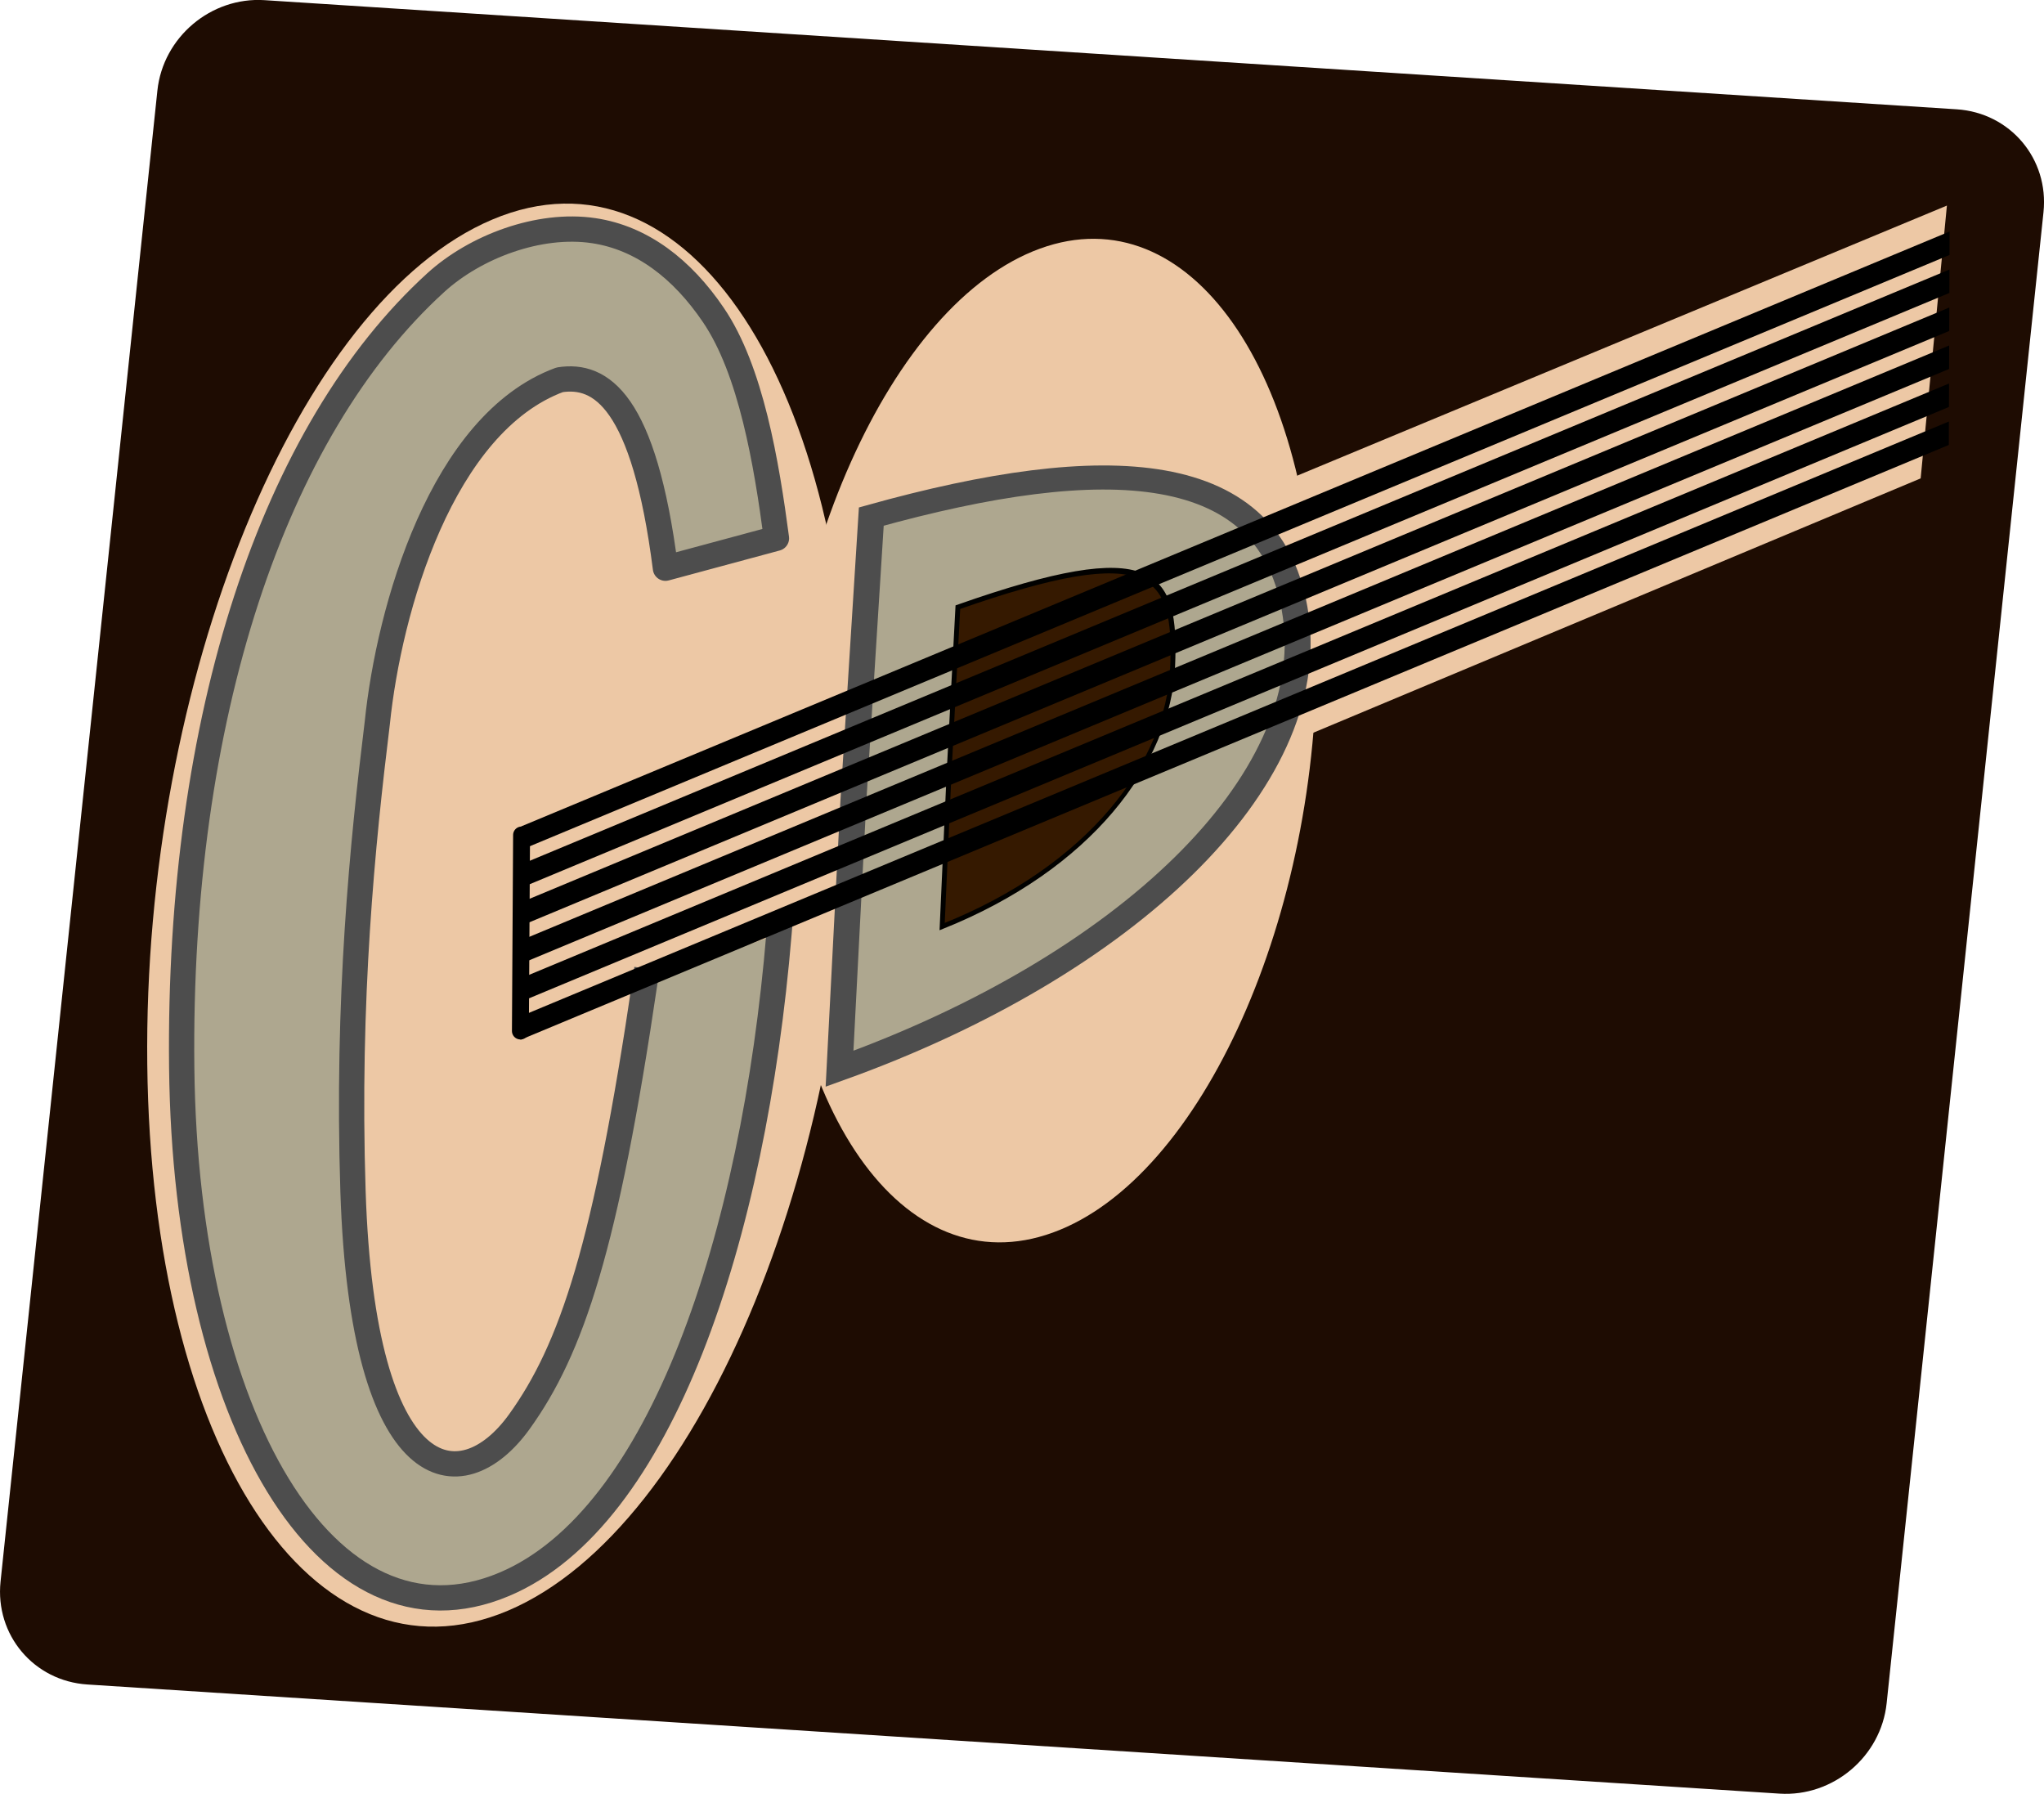
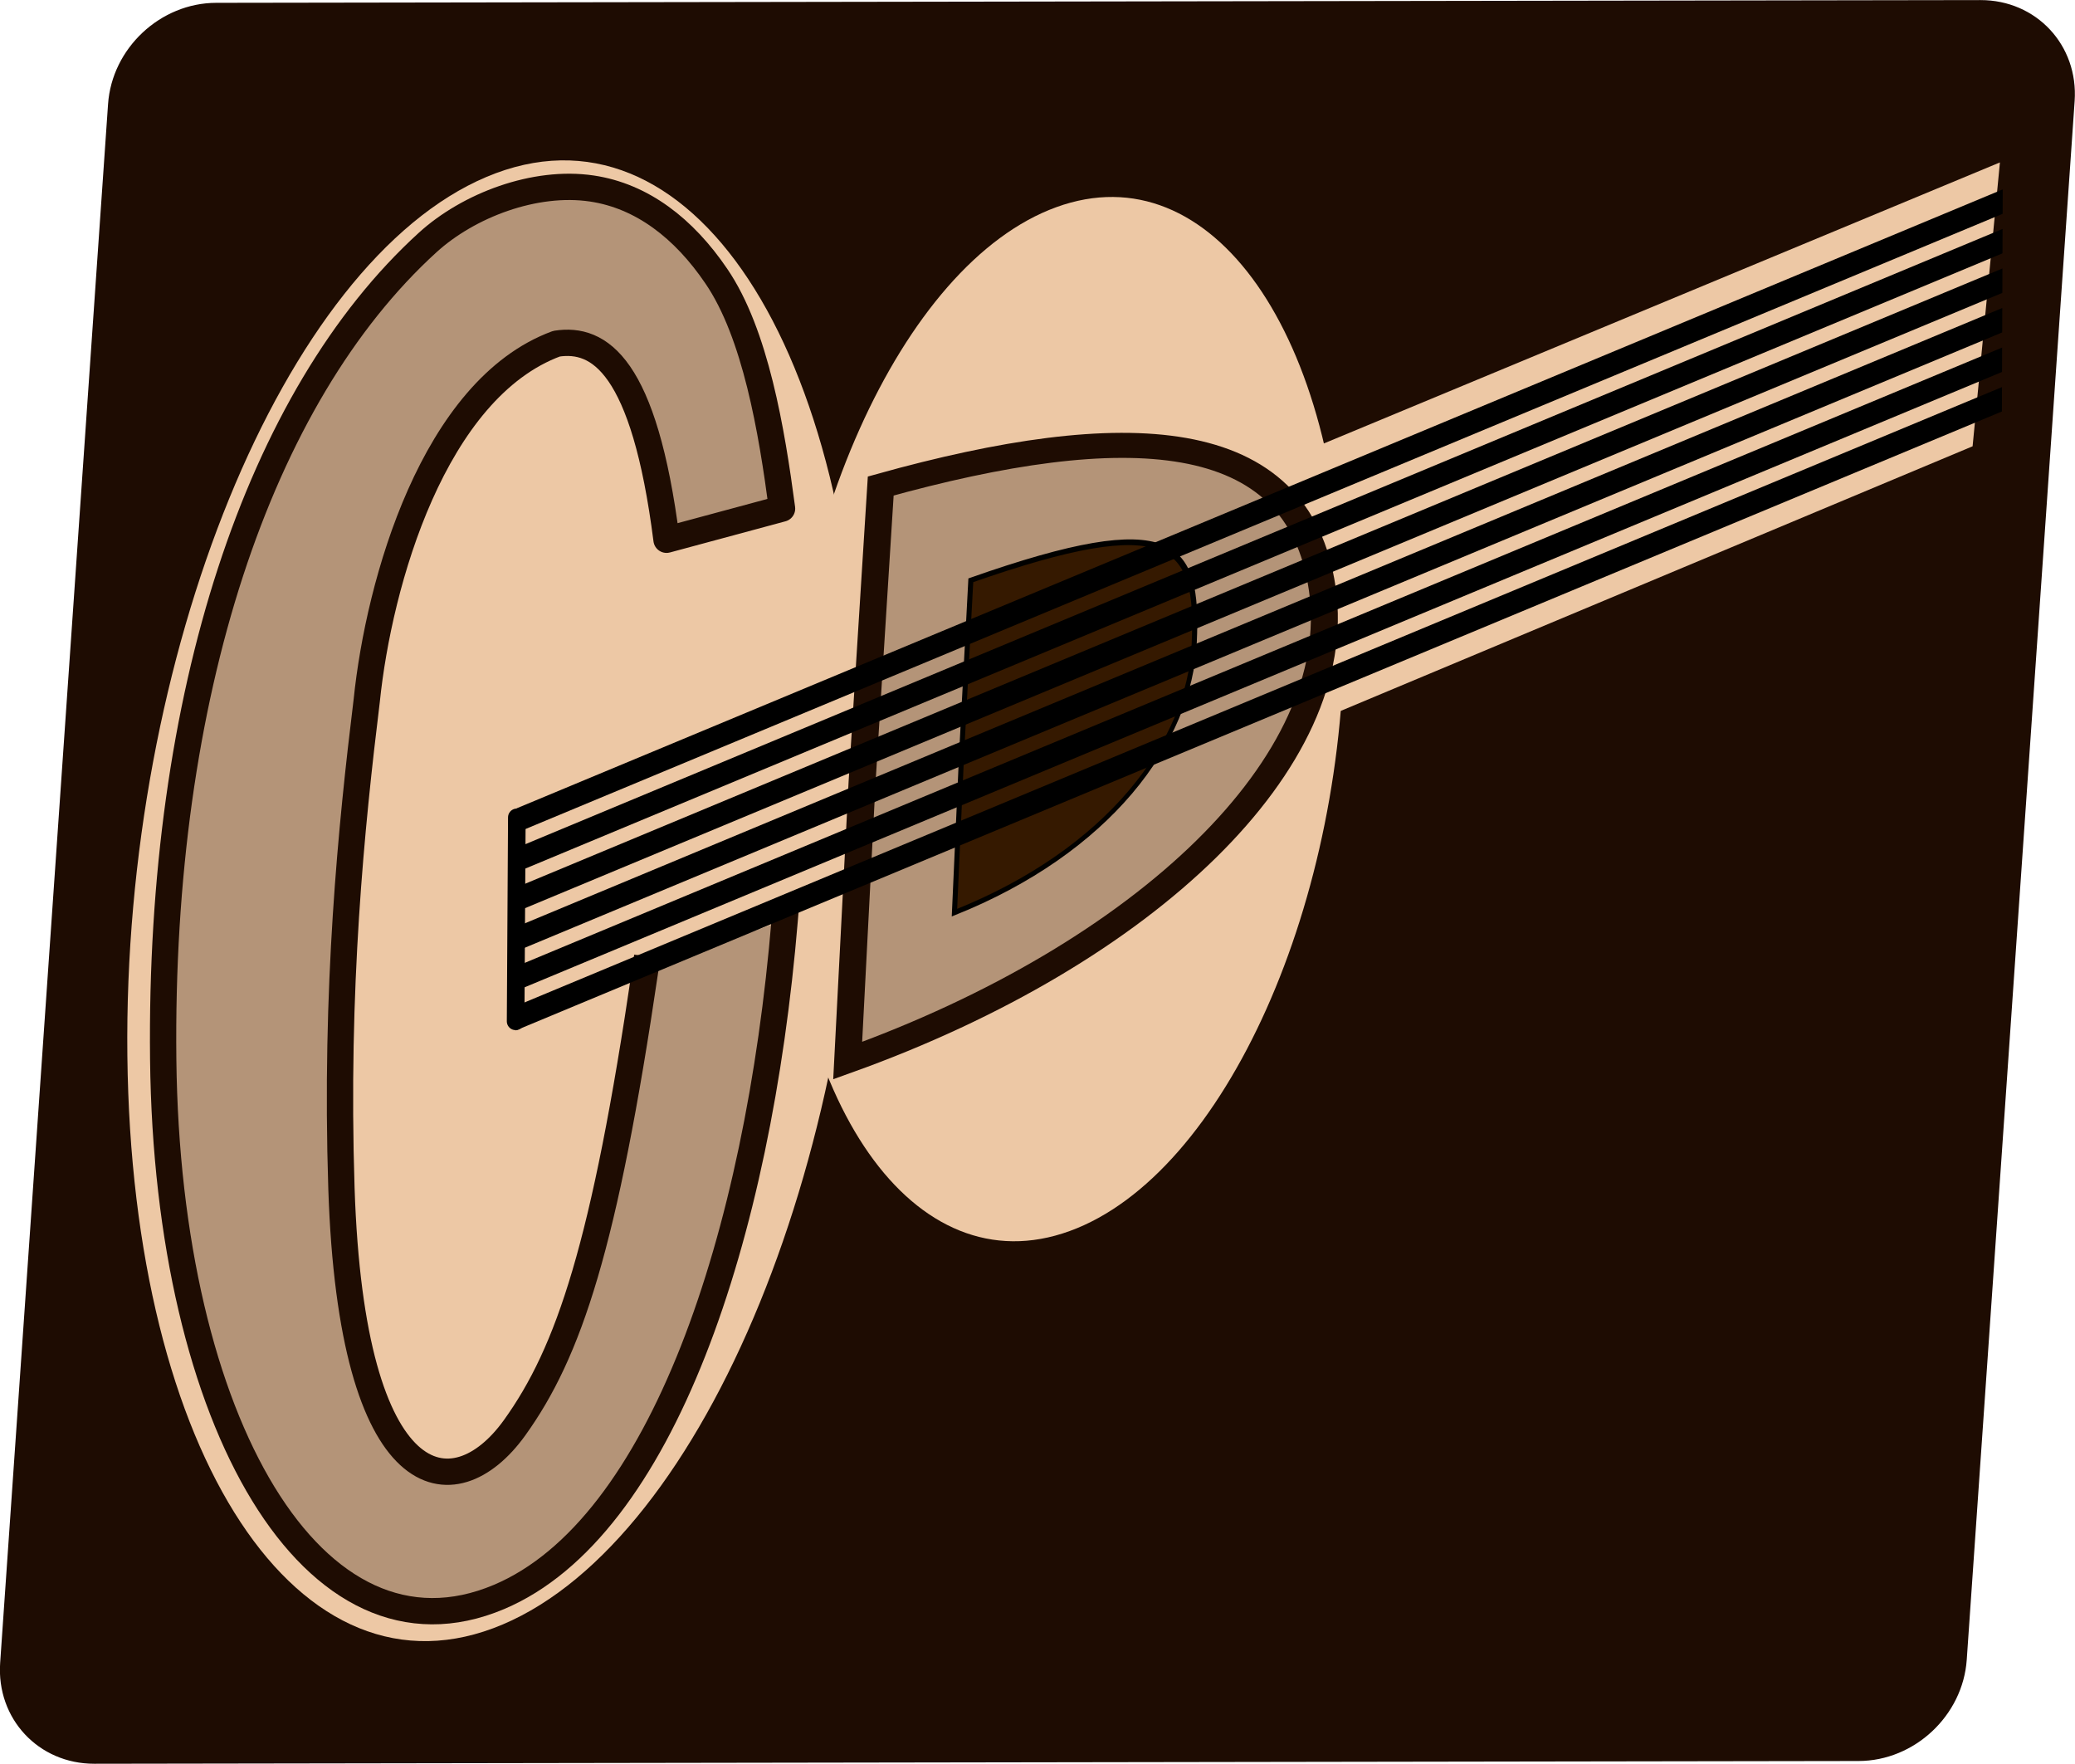
- <svg xmlns="http://www.w3.org/2000/svg" width="39.733" height="34.867" viewBox="0 0 10.513 9.225" version="1.1" id="svg1" xml:space="preserve">
+ <svg xmlns="http://www.w3.org/2000/svg" width="371.397" height="315.623" viewBox="0 0 98.265 83.509" version="1.1" id="svg1" xml:space="preserve">
  <defs id="defs1" />
-   <g id="layer1" transform="translate(-42.41539,-115.151)">
-     <rect style="fill:#1e0c02;fill-opacity:1;stroke:none;stroke-width:0.36;stroke-linejoin:bevel;stroke-opacity:1;stroke-dasharray:none" id="rect11" width="9.721" height="8.71" x="55.129" y="112.187" transform="matrix(0.9979267,0.06436009,-0.1046244,0.9945118,0,0)" ry="0.5" rx="0.5" />
-     <path id="rect10" style="fill:#edc8a5;stroke-width:0.336;stroke-linejoin:bevel;fill-opacity:1" d="m 48.274,117.935 4.155,-1.727 -0.135,1.403 -3.888,1.628 z" />
+   <g id="layer1" transform="matrix(9.580488,0,0,9.580488,-407.5855,-1105.639)">
+     <rect style="fill:#1e0c02;fill-opacity:1;stroke:none;stroke-width:0.361;stroke-linejoin:bevel;stroke-dasharray:none;stroke-opacity:1" id="rect11" width="9.721" height="8.724" x="51.108" y="115.776" transform="matrix(0.9999988,-0.00155568,-0.06906428,0.9976122,0,0)" ry="0.501" rx="0.5" />
+     <path id="rect10" style="fill:#edc8a5;fill-opacity:1;stroke-width:0.336;stroke-linejoin:bevel" d="m 48.274,117.935 4.155,-1.727 -0.135,1.403 -3.888,1.628 z" />
    <rect style="fill:#edc8a5;fill-opacity:1;stroke:none;stroke-width:0.367;stroke-linejoin:bevel;stroke-opacity:1" id="rect4" width="3.94" height="7.155" x="45.197" y="134.647" ry="4.182" rx="3.669" transform="matrix(0.9211405,-0.3892301,0.0111415,0.9999379,0,0)" />
    <rect style="fill:#edc8a5;fill-opacity:1;stroke:none;stroke-width:0.513;stroke-linejoin:bevel;stroke-dasharray:none;stroke-opacity:1" id="rect5" width="2.957" height="5.061" x="47.503" y="133.162" ry="2.996" rx="2.213" transform="matrix(0.9399226,-0.3413876,0.01296162,0.999916,0,0)" />
-     <path id="path3" style="display:inline;fill:#aea78f;fill-opacity:1;stroke:#4d4d4d;stroke-width:0.13;stroke-linecap:square;stroke-linejoin:round;stroke-dasharray:none;stroke-opacity:1" d="m 46.422,119.953 c -0.13,1.562 -0.608,3.005 -1.412,3.345 -0.913,0.386 -1.64,-0.858 -1.66,-2.657 -0.02,-1.799 0.471,-3.276 1.307,-4.037 0.202,-0.184 0.53,-0.309 0.812,-0.267 0.248,0.037 0.455,0.197 0.615,0.433 0.194,0.284 0.274,0.764 0.325,1.149 l -0.571,0.154 c -0.11,-0.862 -0.332,-1.002 -0.544,-0.969 -0.607,0.224 -0.878,1.179 -0.938,1.764 -0.076,0.619 -0.157,1.422 -0.125,2.41 0.05,1.528 0.557,1.598 0.855,1.185 0.27,-0.375 0.446,-0.901 0.647,-2.266" transform="translate(-1.3120163e-6)" />
+     <path id="path3" style="display:inline;fill:#1e0c02;fill-opacity:0.277;stroke:#1e0c02;stroke-width:0.13;stroke-linecap:square;stroke-linejoin:round;stroke-dasharray:none;stroke-opacity:1" d="m 46.422,119.953 c -0.13,1.562 -0.608,3.005 -1.412,3.345 -0.913,0.386 -1.64,-0.858 -1.66,-2.657 -0.02,-1.799 0.471,-3.276 1.307,-4.037 0.202,-0.184 0.53,-0.309 0.812,-0.267 0.248,0.037 0.455,0.197 0.615,0.433 0.194,0.284 0.274,0.764 0.325,1.149 l -0.571,0.154 c -0.11,-0.862 -0.332,-1.002 -0.544,-0.969 -0.607,0.224 -0.878,1.179 -0.938,1.764 -0.076,0.619 -0.157,1.422 -0.125,2.41 0.05,1.528 0.557,1.598 0.855,1.185 0.27,-0.375 0.446,-0.901 0.647,-2.266" transform="translate(-1.3120163e-6)" />
    <g id="g18" transform="matrix(1.002208,0,0,0.9307749,-0.105771,8.165814)">
-       <path id="path4" style="display:inline;fill:#aea78f;fill-opacity:1;stroke:#4d4d4d;stroke-width:0.133;stroke-linecap:round;stroke-dasharray:none;stroke-opacity:1" d="m 46.736,120.847 c 1.469,-0.568 2.463,-1.589 2.341,-2.504 -0.117,-0.875 -0.978,-0.907 -2.178,-0.547 l -0.092,1.572 z" />
-       <path id="path1" style="display:inline;fill:#351900;stroke:#010100;stroke-width:0.028;stroke-linecap:round;fill-opacity:1" transform="matrix(-0.9013159,0.4331624,0.07303093,0.9973297,0,0)" d="m -41.232,138.291 c -0.84,0.037 -1.315,-0.335 -1.38,-0.837 -0.065,-0.502 0.045,-0.735 1.155,-0.835 l 0.121,0.872 z" />
+       <path id="path4" style="display:inline;fill:#b49478;fill-opacity:1;stroke:#1e0c02;stroke-width:0.133;stroke-linecap:round;stroke-dasharray:none;stroke-opacity:1" d="m 46.736,120.847 c 1.469,-0.568 2.463,-1.589 2.341,-2.504 -0.117,-0.875 -0.978,-0.907 -2.178,-0.547 l -0.092,1.572 z" />
+       <path id="path1" style="display:inline;fill:#351900;fill-opacity:1;stroke:#010100;stroke-width:0.028;stroke-linecap:round" transform="matrix(-0.9013159,0.4331624,0.07303093,0.9973297,0,0)" d="m -41.232,138.291 c -0.84,0.037 -1.315,-0.335 -1.38,-0.837 -0.065,-0.502 0.045,-0.735 1.155,-0.835 l 0.121,0.872 z" />
    </g>
    <g id="g8" transform="matrix(2.167725,-0.592705,-0.00274462,0.740181,-61.24104,61.72885)" style="stroke-width:0.85">
      <rect style="fill:#000000;fill-opacity:1;stroke:none;stroke-width:0.078;stroke-linejoin:bevel;stroke-dasharray:none;stroke-opacity:1" id="rect1" width="3.673" height="0.163" x="53.357" y="137.955" transform="matrix(0.922157,-0.3868158,0,1,0,0)" />
      <rect style="fill:#000000;fill-opacity:1;stroke:none;stroke-width:0.078;stroke-linejoin:bevel;stroke-dasharray:none;stroke-opacity:1" id="rect2" width="3.673" height="0.163" x="53.357" y="138.219" transform="matrix(0.922157,-0.3868158,0,1,0,0)" />
      <rect style="fill:#000000;fill-opacity:1;stroke:none;stroke-width:0.078;stroke-linejoin:bevel;stroke-dasharray:none;stroke-opacity:1" id="rect3" width="3.673" height="0.163" x="53.357" y="138.483" transform="matrix(0.922157,-0.3868158,0,1,0,0)" />
      <rect style="fill:#000000;fill-opacity:1;stroke:none;stroke-width:0.078;stroke-linejoin:bevel;stroke-dasharray:none;stroke-opacity:1" id="rect6" width="3.673" height="0.163" x="53.357" y="138.747" transform="matrix(0.922157,-0.3868158,0,1,0,0)" />
      <rect style="fill:#000000;fill-opacity:1;stroke:none;stroke-width:0.078;stroke-linejoin:bevel;stroke-dasharray:none;stroke-opacity:1" id="rect7" width="3.673" height="0.163" x="53.357" y="139.011" transform="matrix(0.922157,-0.3868158,0,1,0,0)" />
      <rect style="fill:#000000;fill-opacity:1;stroke:none;stroke-width:0.078;stroke-linejoin:bevel;stroke-dasharray:none;stroke-opacity:1" id="rect8" width="3.673" height="0.163" x="53.357" y="139.275" transform="matrix(0.922157,-0.3868158,0,1,0,0)" />
    </g>
    <path style="fill:none;fill-opacity:1;stroke:#000000;stroke-width:0.087;stroke-linecap:round;stroke-dasharray:none;stroke-opacity:1" d="m 45.098,119.445 -0.006,1.008" id="path18" />
  </g>
</svg>
